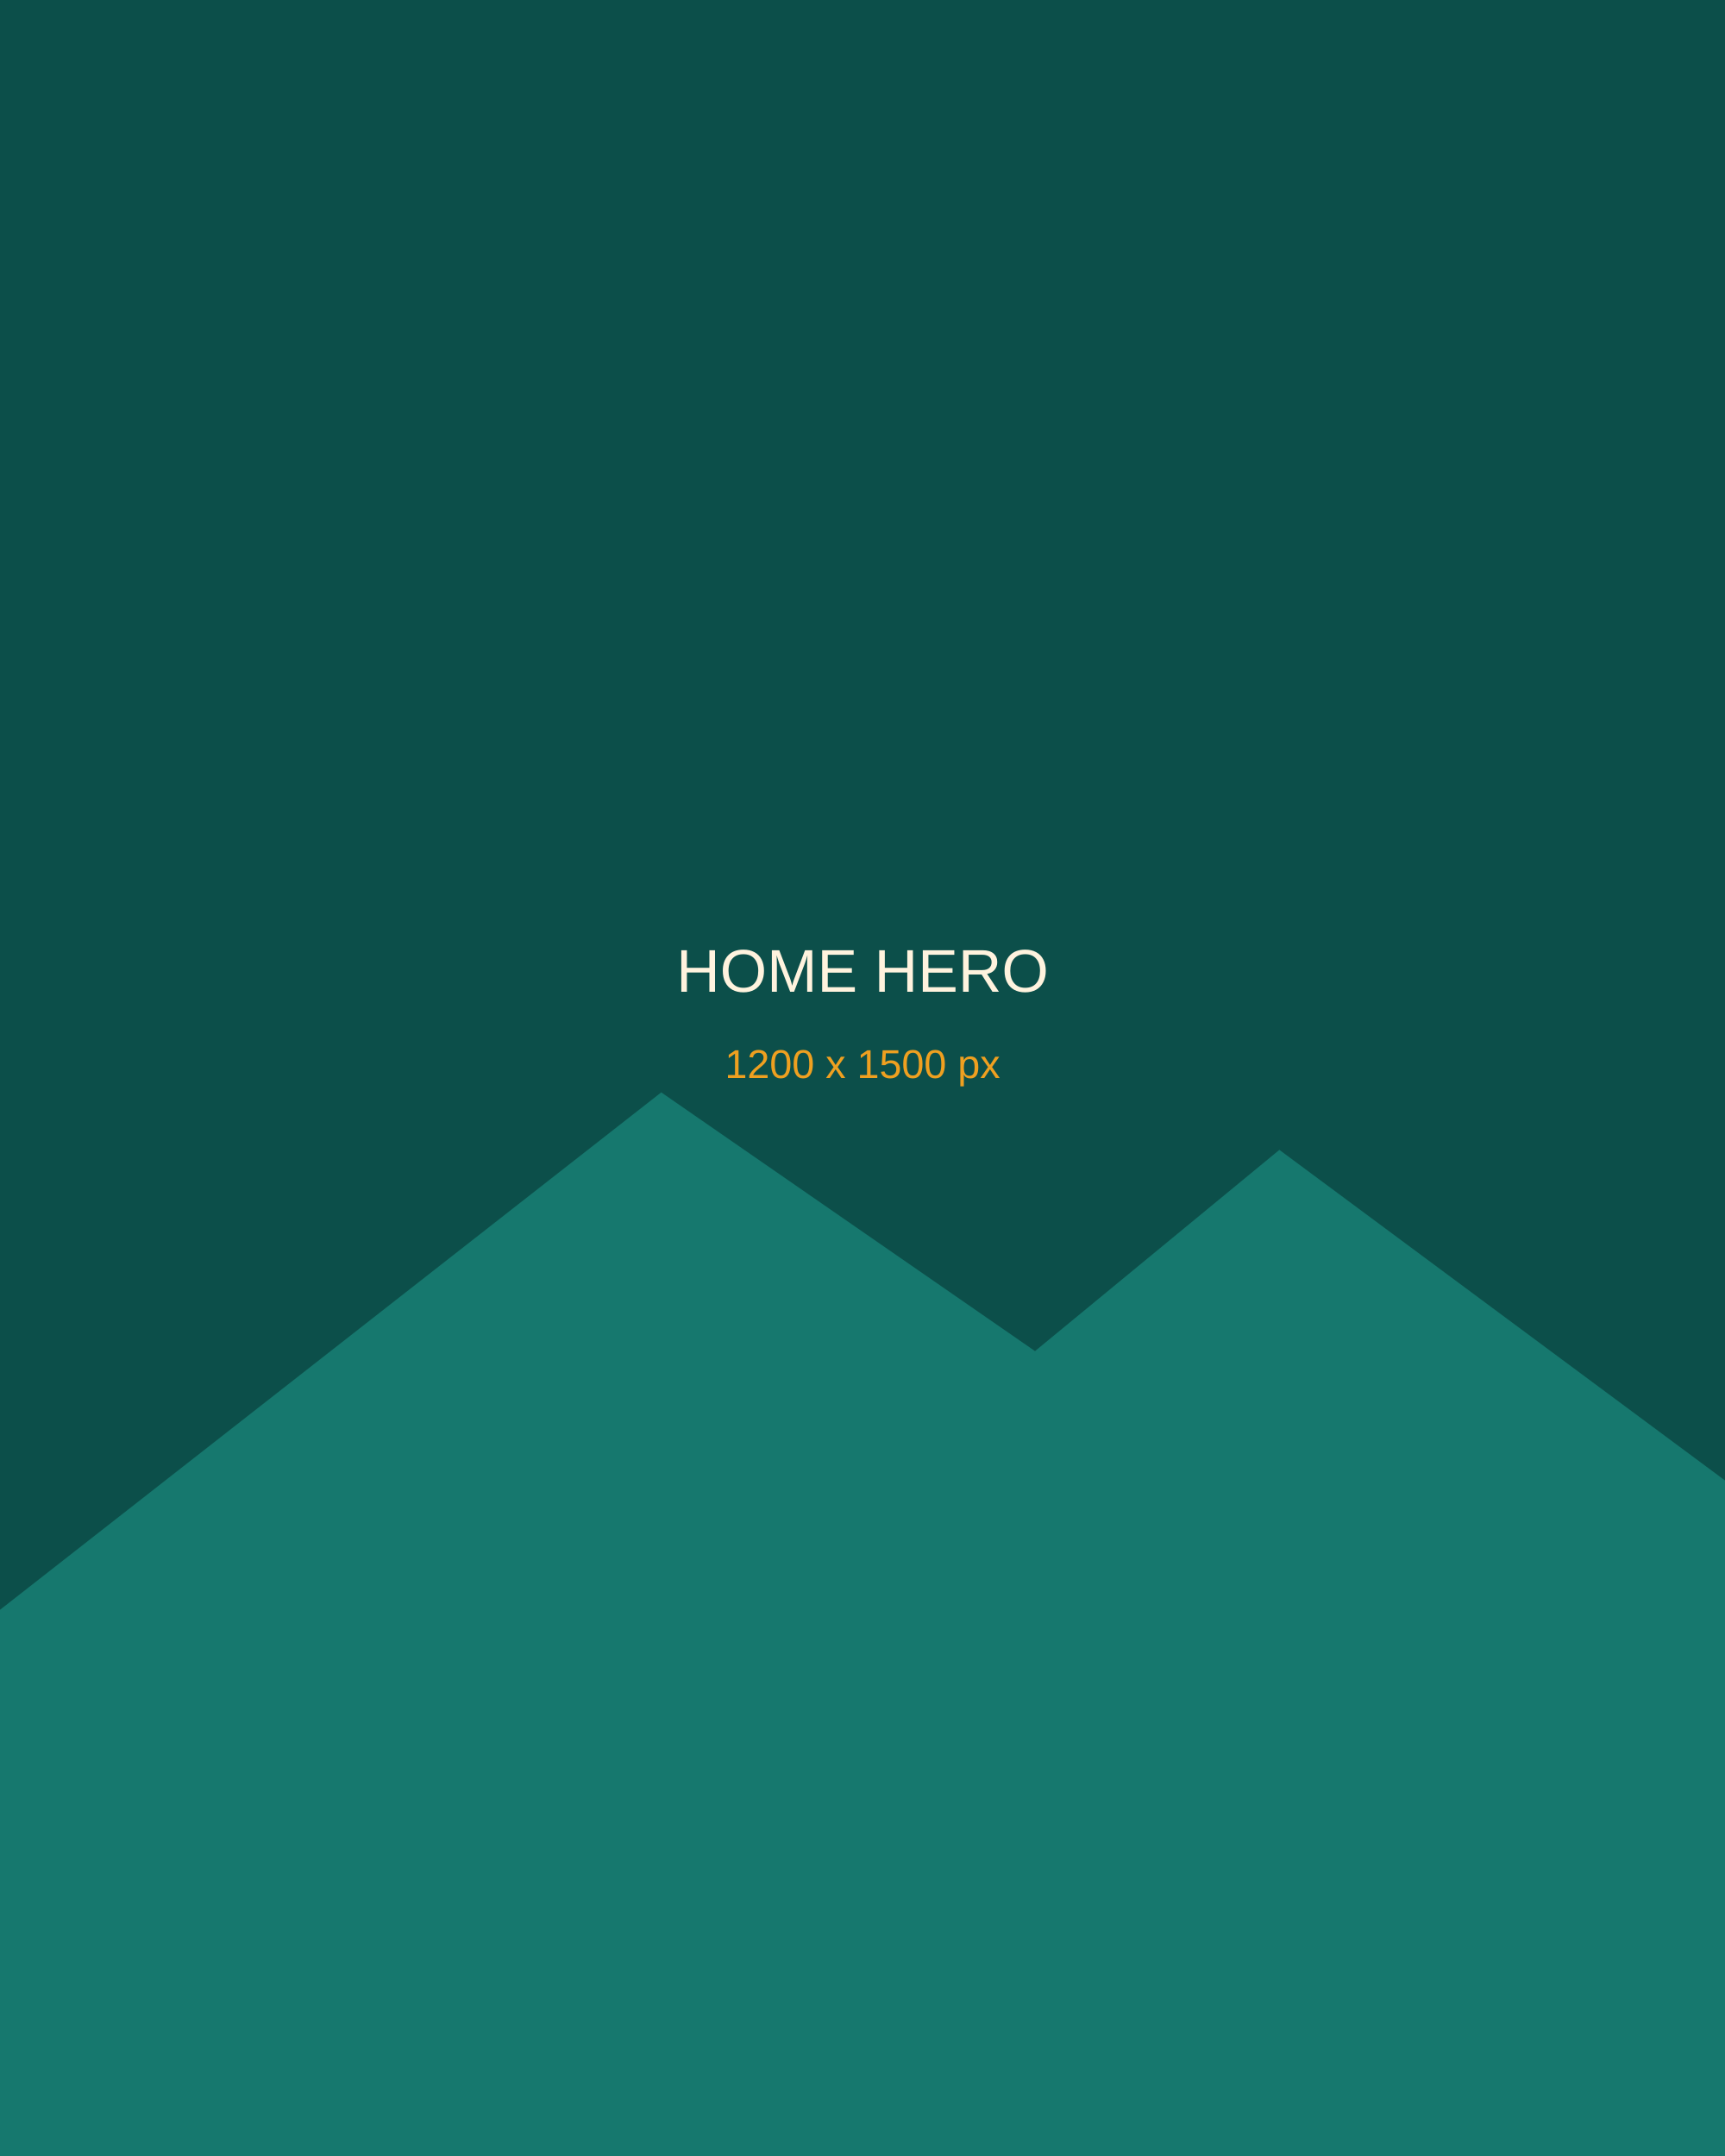
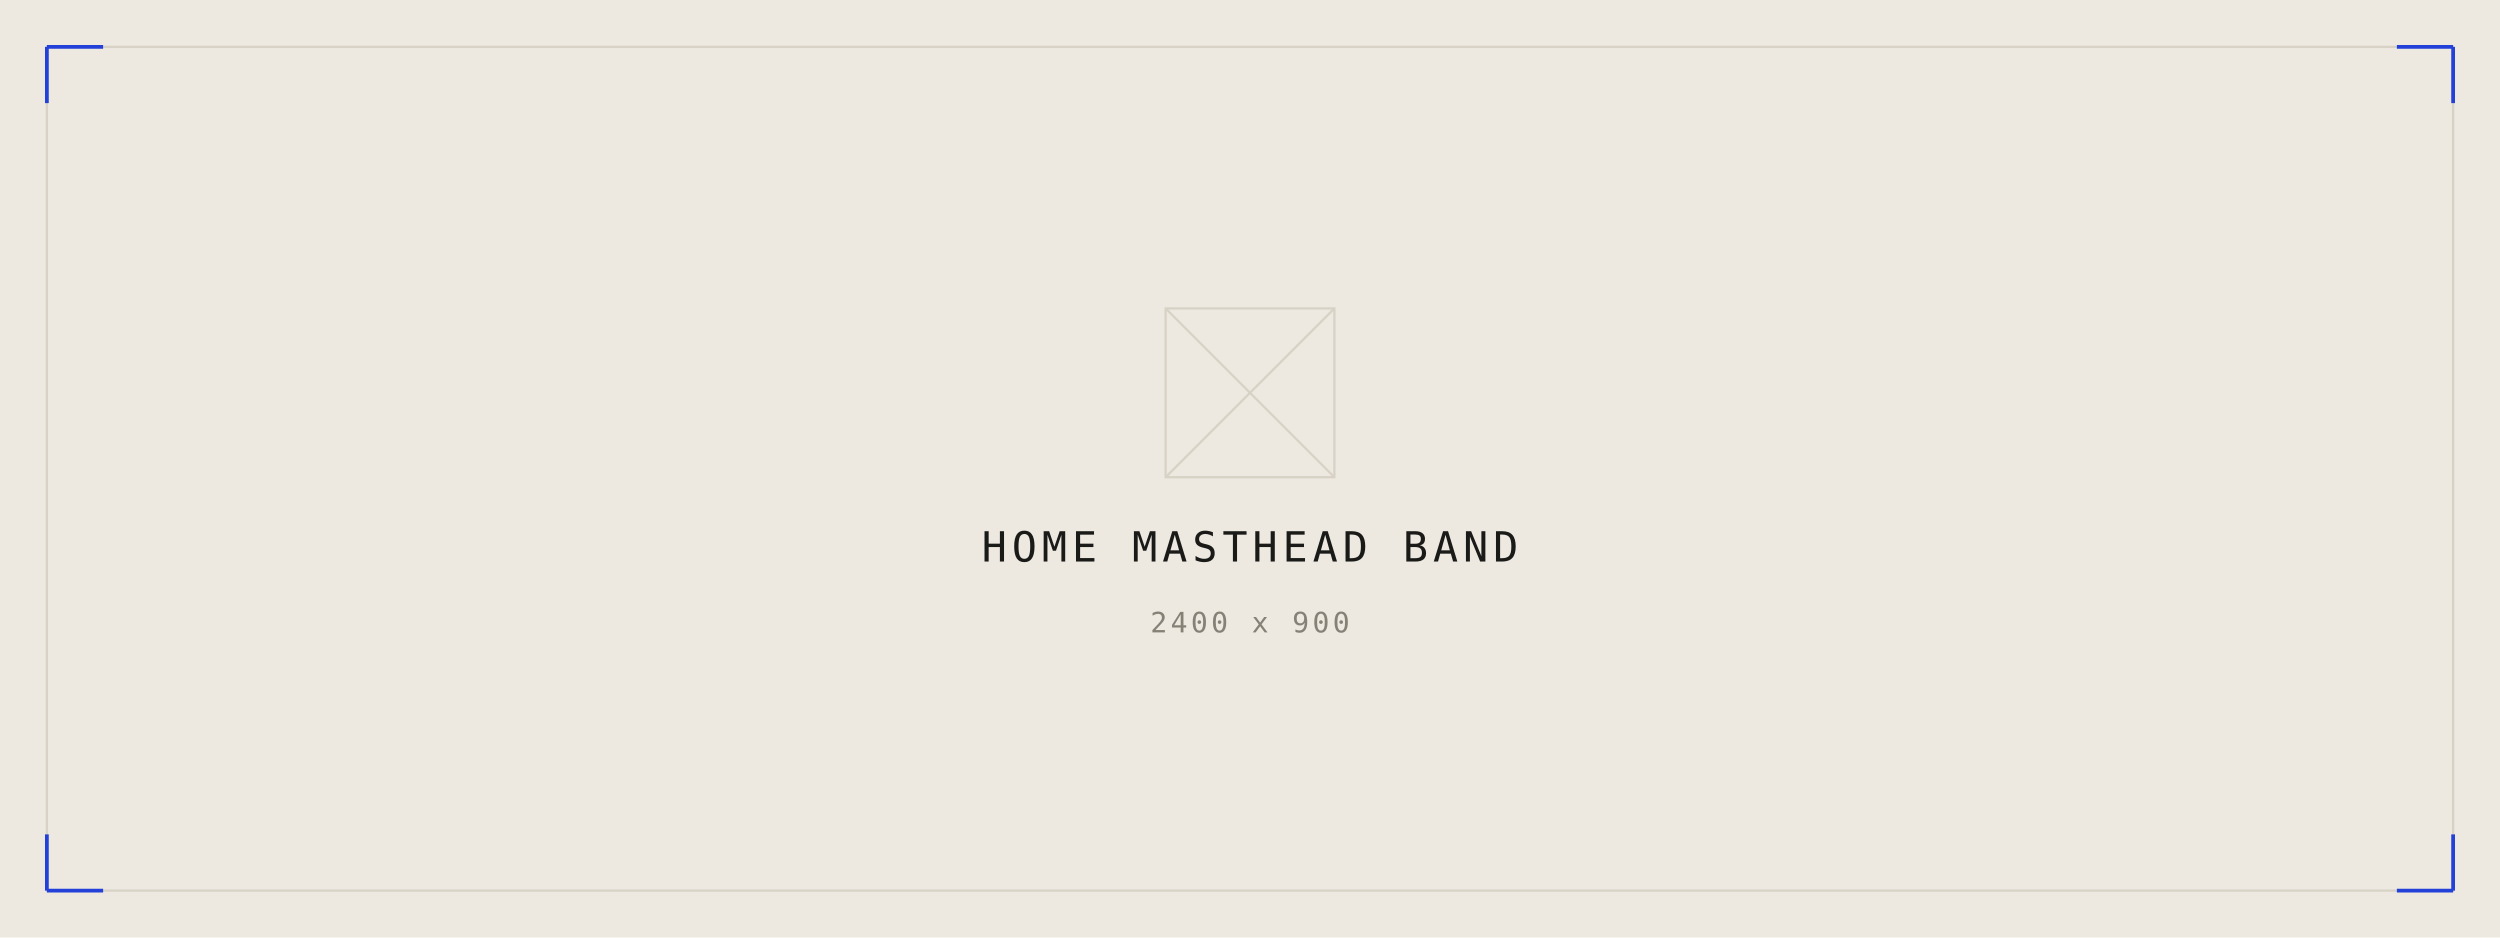
- <svg xmlns="http://www.w3.org/2000/svg" width="1200" height="1500" viewBox="0 0 1200 1500">
-   <rect width="1200" height="1500" fill="#0C4F4A" />
-   <path d="M0 1120 460 760l260 180 170-140 310 230v470H0z" fill="#16786E" />
-   <text x="600" y="690" fill="#FFF3DE" font-family="Arial,sans-serif" font-size="42" text-anchor="middle">HOME HERO</text>
-   <text x="600" y="750" fill="#EFA020" font-family="Arial,sans-serif" font-size="28" text-anchor="middle">1200 x 1500 px</text>
+ <svg xmlns="http://www.w3.org/2000/svg" width="2400" height="900" viewBox="0 0 2400 900">
+   <rect width="2400" height="900" fill="#EDE9E0" />
+   <rect x="45.0" y="45.0" width="2310.0" height="810.0" fill="none" stroke="#D8D2C6" stroke-width="2.2" />
+   <path d="M45.0 45.0 h54.0 M45.0 45.0 v54.0" stroke="#2340D8" stroke-width="3.6" fill="none" />
+   <path d="M2355.0 45.0 h-54.0 M2355.0 45.0 v54.0" stroke="#2340D8" stroke-width="3.6" fill="none" />
+   <path d="M45.0 855.0 h54.0 M45.0 855.0 v-54.0" stroke="#2340D8" stroke-width="3.6" fill="none" />
+   <path d="M2355.0 855.0 h-54.0 M2355.0 855.0 v-54.0" stroke="#2340D8" stroke-width="3.6" fill="none" />
+   <rect x="1119.0" y="296.1" width="162.0" height="162.0" fill="none" stroke="#D8D2C6" stroke-width="2.2" />
+   <path d="M1119.0 296.1 L1281.0 458.1 M1281.0 296.1 L1119.0 458.1" stroke="#D8D2C6" stroke-width="2.2" />
+   <text x="1200.0" y="539.1" fill="#1A1A18" font-family="ui-monospace,Menlo,monospace" font-size="40" letter-spacing="4.8" text-anchor="middle">HOME MASTHEAD BAND</text>
+   <text x="1200.0" y="607.1" fill="#868177" font-family="ui-monospace,Menlo,monospace" font-size="27" letter-spacing="3.2" text-anchor="middle">2400 x 900</text>
</svg>
